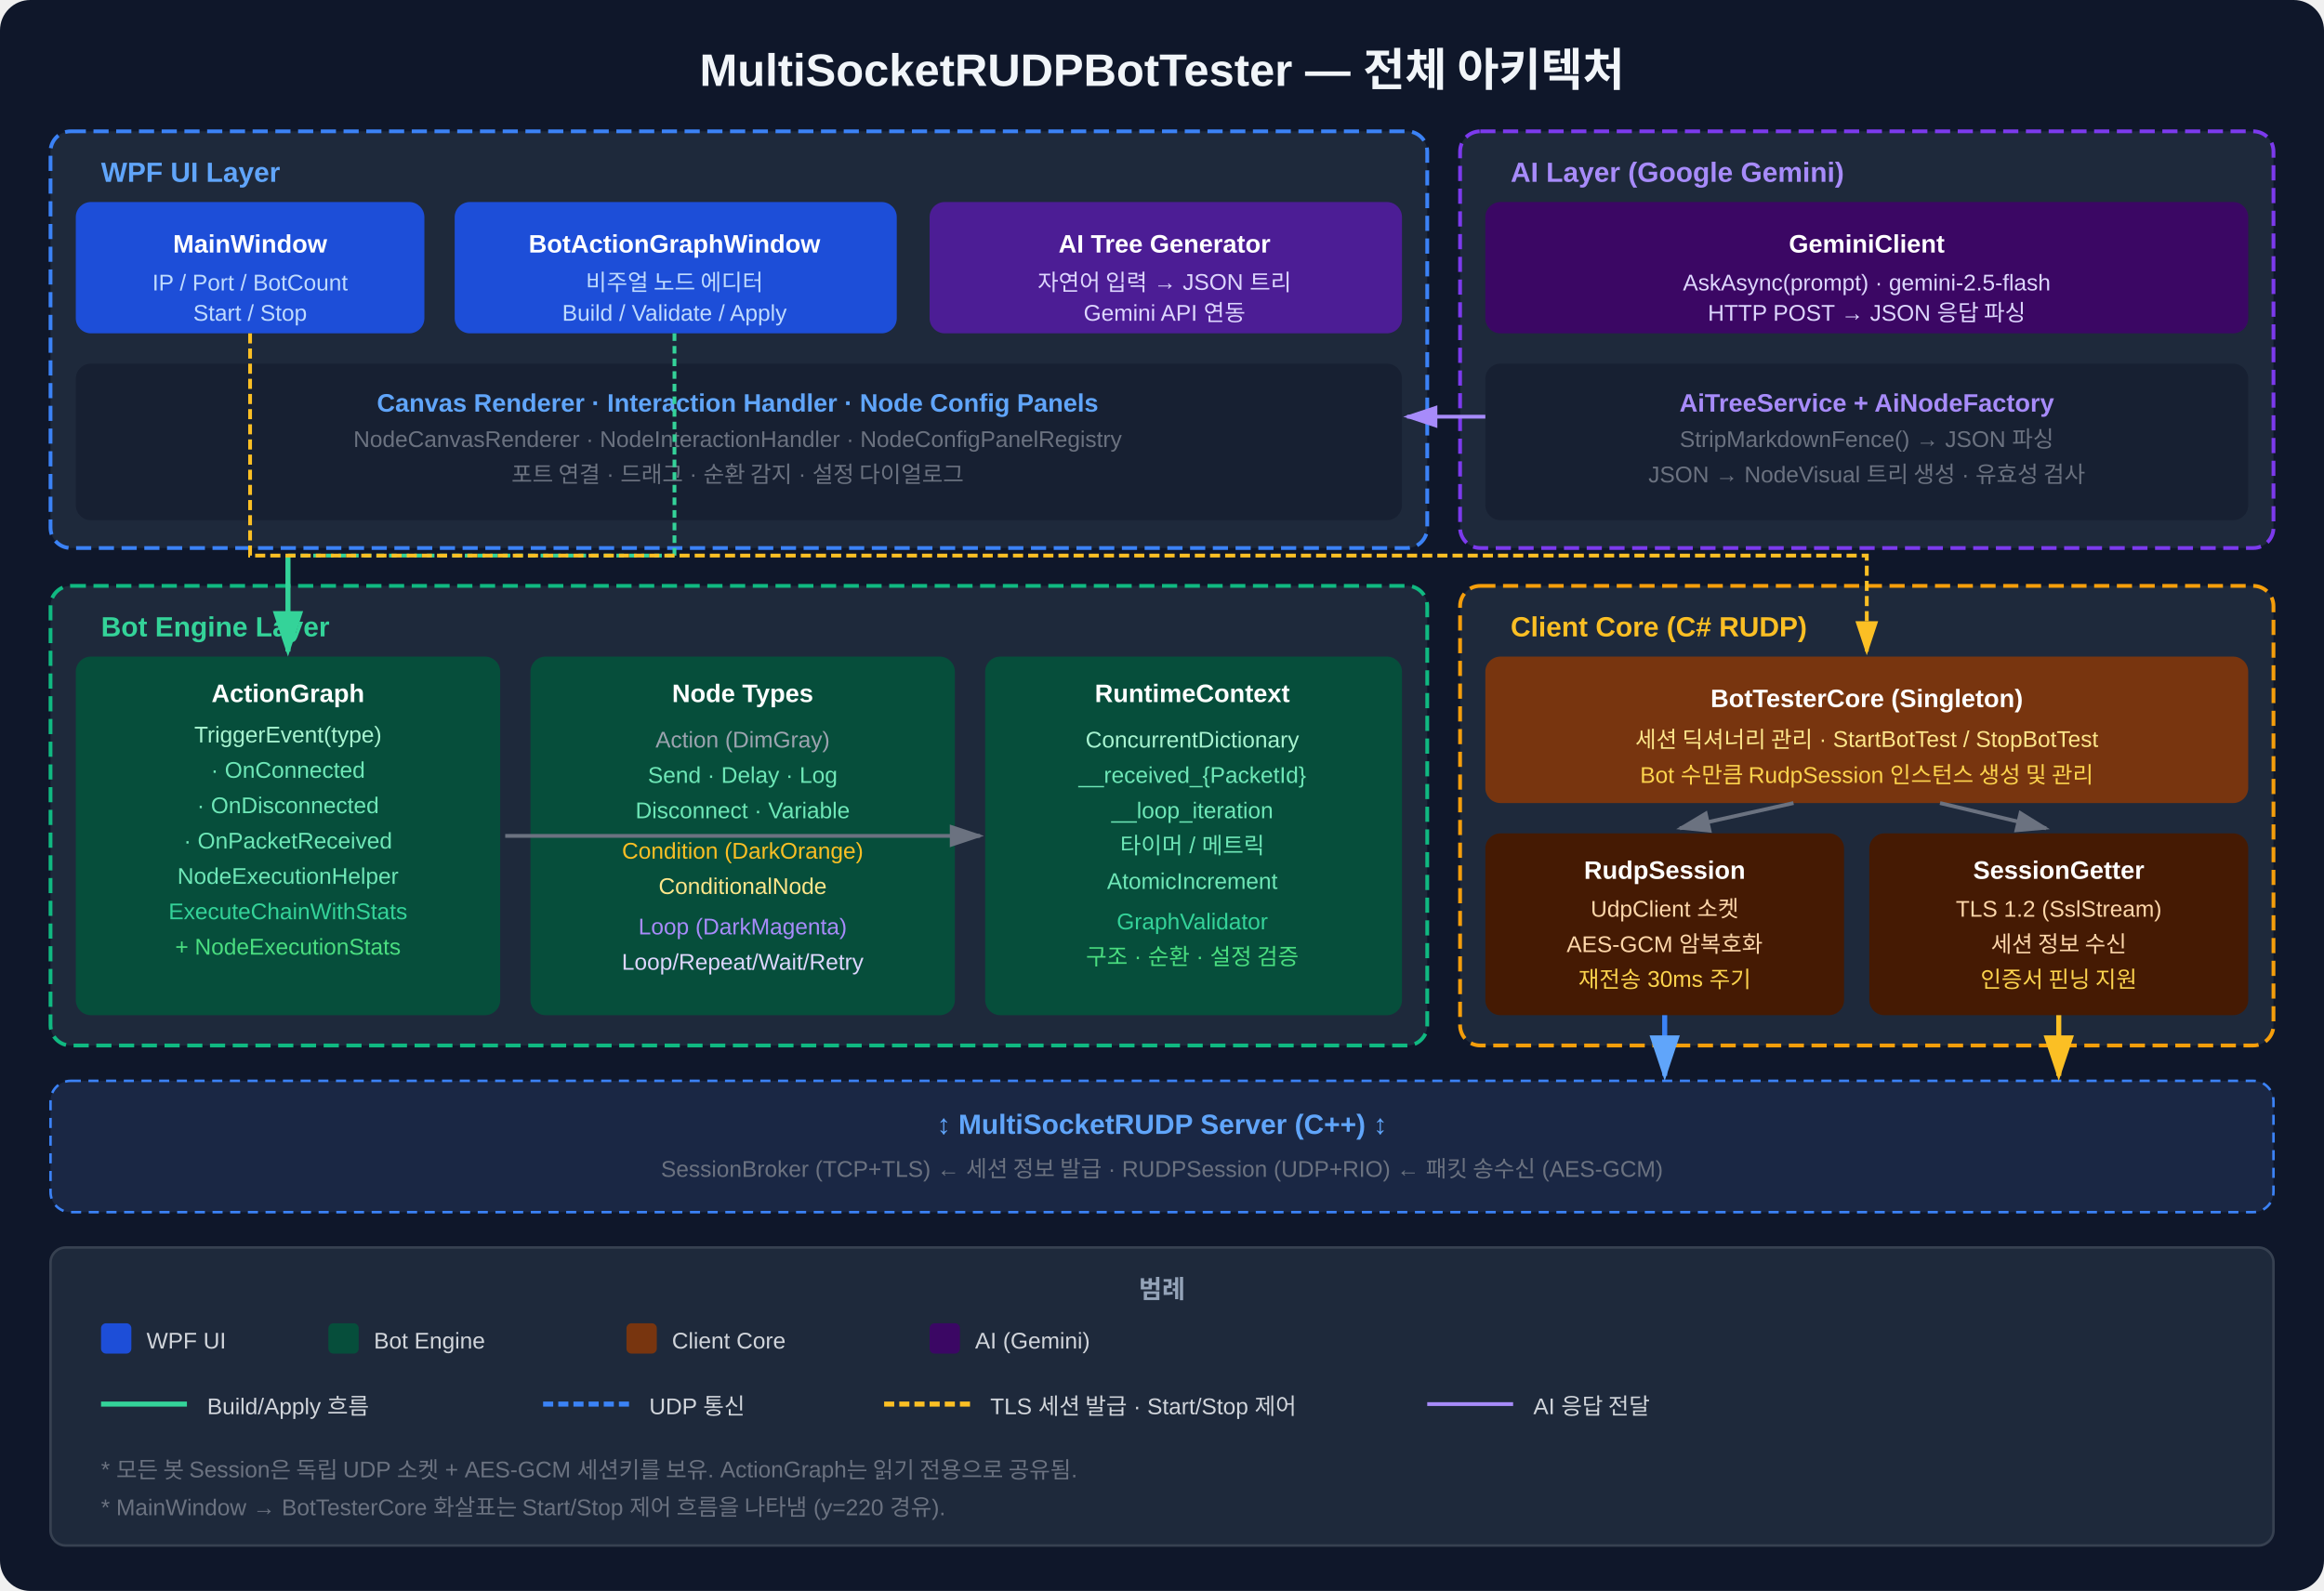
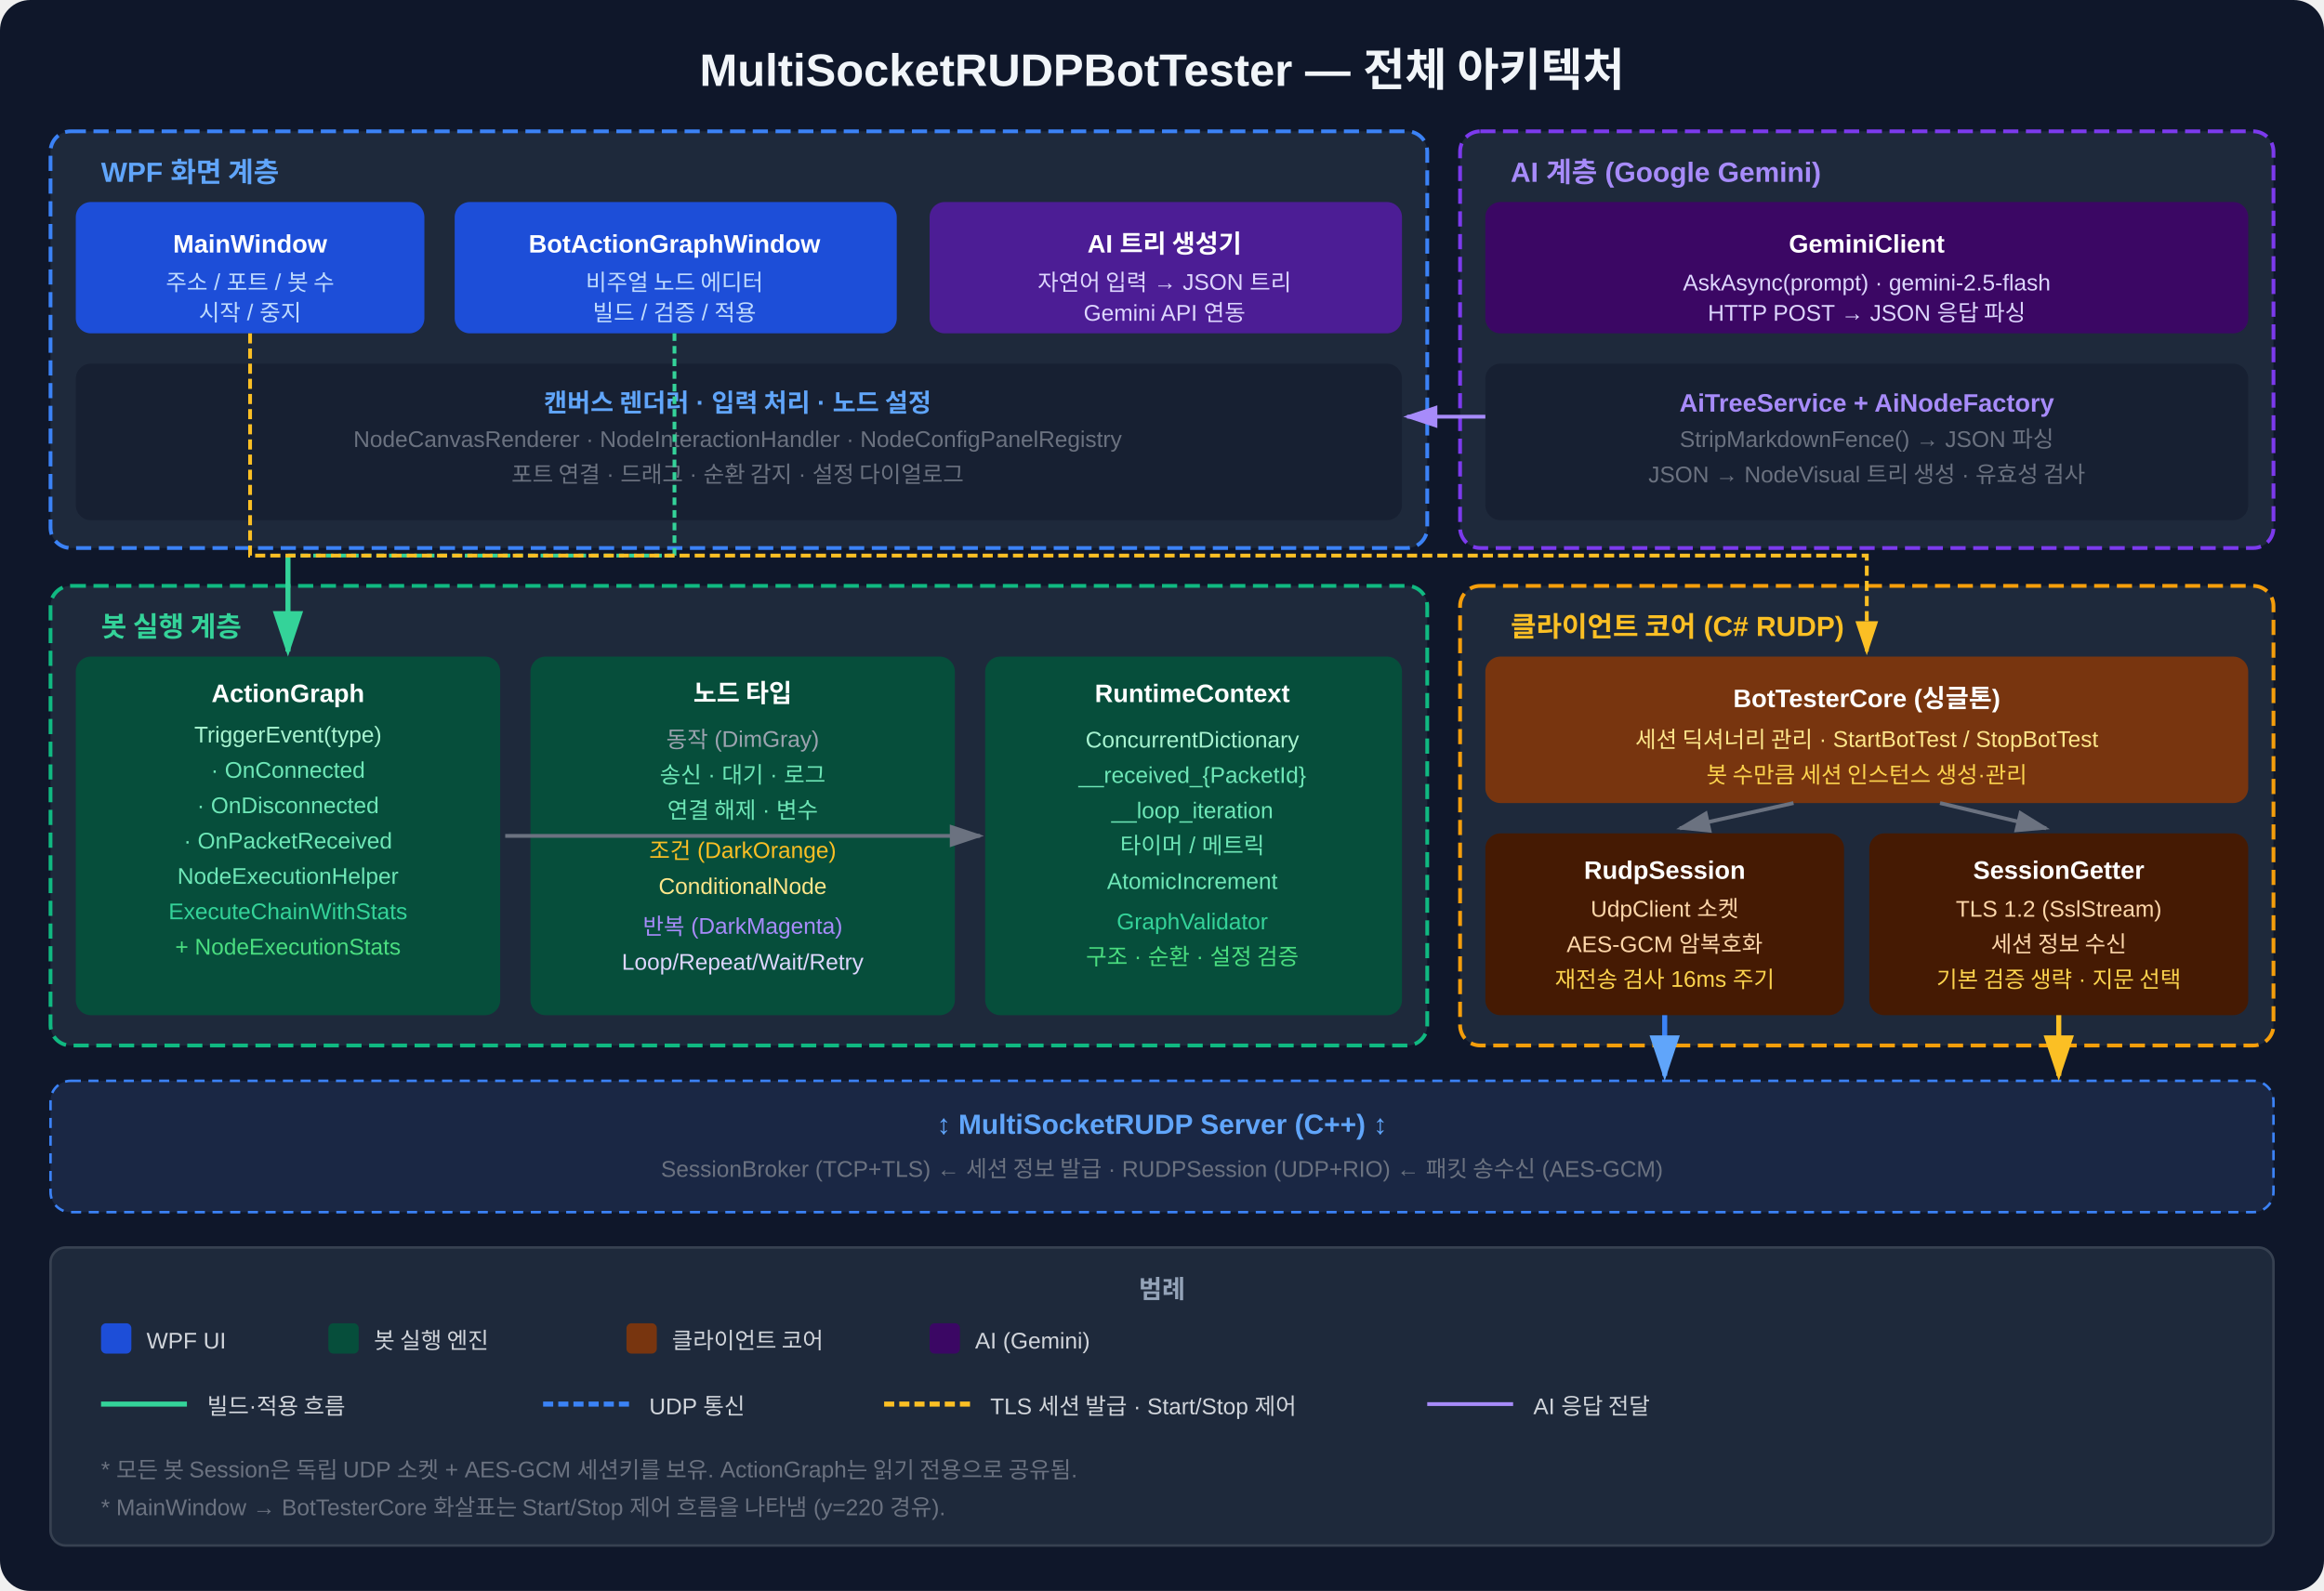
<svg xmlns="http://www.w3.org/2000/svg" viewBox="0 0 920 630" font-family="'Segoe UI', Arial, sans-serif">
  <defs>
    <marker id="arr" markerWidth="9" markerHeight="6" refX="8" refY="3" orient="auto">
      <polygon points="0 0, 9 3, 0 6" fill="#6b7280" />
    </marker>
    <marker id="arr-b" markerWidth="9" markerHeight="6" refX="8" refY="3" orient="auto">
      <polygon points="0 0, 9 3, 0 6" fill="#60a5fa" />
    </marker>
    <marker id="arr-g" markerWidth="9" markerHeight="6" refX="8" refY="3" orient="auto">
      <polygon points="0 0, 9 3, 0 6" fill="#34d399" />
    </marker>
    <marker id="arr-p" markerWidth="9" markerHeight="6" refX="8" refY="3" orient="auto">
      <polygon points="0 0, 9 3, 0 6" fill="#a78bfa" />
    </marker>
    <marker id="arr-y" markerWidth="9" markerHeight="6" refX="8" refY="3" orient="auto">
      <polygon points="0 0, 9 3, 0 6" fill="#fbbf24" />
    </marker>
  </defs>
  <rect width="920" height="630" fill="#0f172a" rx="12" />
  <text x="460" y="34" text-anchor="middle" font-size="18" font-weight="700" fill="#f1f5f9">MultiSocketRUDPBotTester — 전체 아키텍처</text>
  <rect x="20" y="52" width="545" height="165" rx="8" fill="#1e293b" stroke="#3b82f6" stroke-width="1.5" stroke-dasharray="6,3" />
-   <text x="40" y="72" font-size="11" font-weight="700" fill="#60a5fa">WPF UI Layer</text>
+   <text x="40" y="72" font-size="11" font-weight="700" fill="#60a5fa">WPF 화면 계층</text>
  <rect x="30" y="80" width="138" height="52" rx="6" fill="#1d4ed8" />
  <text x="99" y="100" text-anchor="middle" font-size="10" font-weight="600" fill="#fff">MainWindow</text>
-   <text x="99" y="115" text-anchor="middle" font-size="9" fill="#bfdbfe">IP / Port / BotCount</text>
-   <text x="99" y="127" text-anchor="middle" font-size="9" fill="#bfdbfe">Start / Stop</text>
+   <text x="99" y="115" text-anchor="middle" font-size="9" fill="#bfdbfe">주소 / 포트 / 봇 수</text>
+   <text x="99" y="127" text-anchor="middle" font-size="9" fill="#bfdbfe">시작 / 중지</text>
  <rect x="180" y="80" width="175" height="52" rx="6" fill="#1d4ed8" />
  <text x="267" y="100" text-anchor="middle" font-size="10" font-weight="600" fill="#fff">BotActionGraphWindow</text>
  <text x="267" y="115" text-anchor="middle" font-size="9" fill="#bfdbfe">비주얼 노드 에디터</text>
-   <text x="267" y="127" text-anchor="middle" font-size="9" fill="#bfdbfe">Build / Validate / Apply</text>
+   <text x="267" y="127" text-anchor="middle" font-size="9" fill="#bfdbfe">빌드 / 검증 / 적용</text>
  <rect x="368" y="80" width="187" height="52" rx="6" fill="#4c1d95" />
-   <text x="461" y="100" text-anchor="middle" font-size="10" font-weight="600" fill="#fff">AI Tree Generator</text>
+   <text x="461" y="100" text-anchor="middle" font-size="10" font-weight="600" fill="#fff">AI 트리 생성기</text>
  <text x="461" y="115" text-anchor="middle" font-size="9" fill="#ddd6fe">자연어 입력 → JSON 트리</text>
  <text x="461" y="127" text-anchor="middle" font-size="9" fill="#ddd6fe">Gemini API 연동</text>
  <rect x="30" y="144" width="525" height="62" rx="6" fill="#172032" />
-   <text x="292" y="163" text-anchor="middle" font-size="10" font-weight="600" fill="#60a5fa">Canvas Renderer  ·  Interaction Handler  ·  Node Config Panels</text>
+   <text x="292" y="163" text-anchor="middle" font-size="10" font-weight="600" fill="#60a5fa">캔버스 렌더러 · 입력 처리 · 노드 설정</text>
  <text x="292" y="177" text-anchor="middle" font-size="9" fill="#6b7280">NodeCanvasRenderer · NodeInteractionHandler · NodeConfigPanelRegistry</text>
  <text x="292" y="191" text-anchor="middle" font-size="9" fill="#6b7280">포트 연결 · 드래그 · 순환 감지 · 설정 다이얼로그</text>
  <rect x="578" y="52" width="322" height="165" rx="8" fill="#1e293b" stroke="#7c3aed" stroke-width="1.5" stroke-dasharray="6,3" />
-   <text x="598" y="72" font-size="11" font-weight="700" fill="#a78bfa">AI Layer (Google Gemini)</text>
+   <text x="598" y="72" font-size="11" font-weight="700" fill="#a78bfa">AI 계층 (Google Gemini)</text>
  <rect x="588" y="80" width="302" height="52" rx="6" fill="#3b0764" />
  <text x="739" y="100" text-anchor="middle" font-size="10" font-weight="600" fill="#fff">GeminiClient</text>
  <text x="739" y="115" text-anchor="middle" font-size="9" fill="#ddd6fe">AskAsync(prompt) · gemini-2.5-flash</text>
  <text x="739" y="127" text-anchor="middle" font-size="9" fill="#ddd6fe">HTTP POST → JSON 응답 파싱</text>
  <rect x="588" y="144" width="302" height="62" rx="6" fill="#172032" />
  <text x="739" y="163" text-anchor="middle" font-size="10" font-weight="600" fill="#a78bfa">AiTreeService + AiNodeFactory</text>
  <text x="739" y="177" text-anchor="middle" font-size="9" fill="#6b7280">StripMarkdownFence() → JSON 파싱</text>
  <text x="739" y="191" text-anchor="middle" font-size="9" fill="#6b7280">JSON → NodeVisual 트리 생성 · 유효성 검사</text>
  <rect x="20" y="232" width="545" height="182" rx="8" fill="#1e293b" stroke="#10b981" stroke-width="1.5" stroke-dasharray="6,3" />
-   <text x="40" y="252" font-size="11" font-weight="700" fill="#34d399">Bot Engine Layer</text>
+   <text x="40" y="252" font-size="11" font-weight="700" fill="#34d399">봇 실행 계층</text>
  <rect x="30" y="260" width="168" height="142" rx="6" fill="#064e3b" />
  <text x="114" y="278" text-anchor="middle" font-size="10" font-weight="600" fill="#fff">ActionGraph</text>
  <text x="114" y="294" text-anchor="middle" font-size="9" fill="#a7f3d0">TriggerEvent(type)</text>
  <text x="114" y="308" text-anchor="middle" font-size="9" fill="#6ee7b7">· OnConnected</text>
  <text x="114" y="322" text-anchor="middle" font-size="9" fill="#6ee7b7">· OnDisconnected</text>
  <text x="114" y="336" text-anchor="middle" font-size="9" fill="#6ee7b7">· OnPacketReceived</text>
  <text x="114" y="350" text-anchor="middle" font-size="9" fill="#6ee7b7">NodeExecutionHelper</text>
  <text x="114" y="364" text-anchor="middle" font-size="9" fill="#34d399">ExecuteChainWithStats</text>
  <text x="114" y="378" text-anchor="middle" font-size="9" fill="#4ade80">+ NodeExecutionStats</text>
  <rect x="210" y="260" width="168" height="142" rx="6" fill="#064e3b" />
-   <text x="294" y="278" text-anchor="middle" font-size="10" font-weight="600" fill="#fff">Node Types</text>
-   <text x="294" y="296" text-anchor="middle" font-size="9" fill="#9ca3af">Action  (DimGray)</text>
-   <text x="294" y="310" text-anchor="middle" font-size="9" fill="#6ee7b7">Send · Delay · Log</text>
-   <text x="294" y="324" text-anchor="middle" font-size="9" fill="#6ee7b7">Disconnect · Variable</text>
-   <text x="294" y="340" text-anchor="middle" font-size="9" fill="#fbbf24">Condition  (DarkOrange)</text>
+   <text x="294" y="278" text-anchor="middle" font-size="10" font-weight="600" fill="#fff">노드 타입</text>
+   <text x="294" y="296" text-anchor="middle" font-size="9" fill="#9ca3af">동작 (DimGray)</text>
+   <text x="294" y="310" text-anchor="middle" font-size="9" fill="#6ee7b7">송신 · 대기 · 로그</text>
+   <text x="294" y="324" text-anchor="middle" font-size="9" fill="#6ee7b7">연결 해제 · 변수</text>
+   <text x="294" y="340" text-anchor="middle" font-size="9" fill="#fbbf24">조건 (DarkOrange)</text>
  <text x="294" y="354" text-anchor="middle" font-size="9" fill="#fde68a">ConditionalNode</text>
-   <text x="294" y="370" text-anchor="middle" font-size="9" fill="#a78bfa">Loop  (DarkMagenta)</text>
+   <text x="294" y="370" text-anchor="middle" font-size="9" fill="#a78bfa">반복 (DarkMagenta)</text>
  <text x="294" y="384" text-anchor="middle" font-size="9" fill="#ddd6fe">Loop/Repeat/Wait/Retry</text>
  <rect x="390" y="260" width="165" height="142" rx="6" fill="#064e3b" />
  <text x="472" y="278" text-anchor="middle" font-size="10" font-weight="600" fill="#fff">RuntimeContext</text>
  <text x="472" y="296" text-anchor="middle" font-size="9" fill="#a7f3d0">ConcurrentDictionary</text>
  <text x="472" y="310" text-anchor="middle" font-size="9" fill="#6ee7b7">__received_{PacketId}</text>
  <text x="472" y="324" text-anchor="middle" font-size="9" fill="#6ee7b7">__loop_iteration</text>
  <text x="472" y="338" text-anchor="middle" font-size="9" fill="#6ee7b7">타이머 / 메트릭</text>
  <text x="472" y="352" text-anchor="middle" font-size="9" fill="#6ee7b7">AtomicIncrement</text>
  <text x="472" y="368" text-anchor="middle" font-size="9" fill="#34d399">GraphValidator</text>
  <text x="472" y="382" text-anchor="middle" font-size="9" fill="#4ade80">구조 · 순환 · 설정 검증</text>
  <rect x="578" y="232" width="322" height="182" rx="8" fill="#1e293b" stroke="#f59e0b" stroke-width="1.5" stroke-dasharray="6,3" />
-   <text x="598" y="252" font-size="11" font-weight="700" fill="#fbbf24">Client Core (C# RUDP)</text>
+   <text x="598" y="252" font-size="11" font-weight="700" fill="#fbbf24">클라이언트 코어 (C# RUDP)</text>
  <rect x="588" y="260" width="302" height="58" rx="6" fill="#78350f" />
-   <text x="739" y="280" text-anchor="middle" font-size="10" font-weight="600" fill="#fff">BotTesterCore (Singleton)</text>
+   <text x="739" y="280" text-anchor="middle" font-size="10" font-weight="600" fill="#fff">BotTesterCore (싱글톤)</text>
  <text x="739" y="296" text-anchor="middle" font-size="9" fill="#fde68a">세션 딕셔너리 관리 · StartBotTest / StopBotTest</text>
-   <text x="739" y="310" text-anchor="middle" font-size="9" fill="#fcd34d">Bot 수만큼 RudpSession 인스턴스 생성 및 관리</text>
+   <text x="739" y="310" text-anchor="middle" font-size="9" fill="#fcd34d">봇 수만큼 세션 인스턴스 생성·관리</text>
  <rect x="588" y="330" width="142" height="72" rx="6" fill="#451a03" />
  <text x="659" y="348" text-anchor="middle" font-size="10" font-weight="600" fill="#fff">RudpSession</text>
  <text x="659" y="363" text-anchor="middle" font-size="9" fill="#fed7aa">UdpClient 소켓</text>
  <text x="659" y="377" text-anchor="middle" font-size="9" fill="#fed7aa">AES-GCM 암복호화</text>
-   <text x="659" y="391" text-anchor="middle" font-size="9" fill="#fcd34d">재전송 30ms 주기</text>
+   <text x="659" y="391" text-anchor="middle" font-size="9" fill="#fcd34d">재전송 검사 16ms 주기</text>
  <rect x="740" y="330" width="150" height="72" rx="6" fill="#451a03" />
  <text x="815" y="348" text-anchor="middle" font-size="10" font-weight="600" fill="#fff">SessionGetter</text>
  <text x="815" y="363" text-anchor="middle" font-size="9" fill="#fed7aa">TLS 1.2 (SslStream)</text>
  <text x="815" y="377" text-anchor="middle" font-size="9" fill="#fed7aa">세션 정보 수신</text>
-   <text x="815" y="391" text-anchor="middle" font-size="9" fill="#fcd34d">인증서 핀닝 지원</text>
+   <text x="815" y="391" text-anchor="middle" font-size="9" fill="#fcd34d">기본 검증 생략 · 지문 선택</text>
  <rect x="20" y="428" width="880" height="52" rx="8" fill="#1a2744" stroke="#3b82f6" stroke-width="1" stroke-dasharray="4,3" />
  <text x="460" y="449" text-anchor="middle" font-size="11" font-weight="600" fill="#60a5fa">↕  MultiSocketRUDP Server (C++)  ↕</text>
  <text x="460" y="466" text-anchor="middle" font-size="9" fill="#6b7280">SessionBroker (TCP+TLS) ← 세션 정보 발급  ·  RUDPSession (UDP+RIO) ← 패킷 송수신 (AES-GCM)</text>
  <line x1="267" y1="132" x2="267" y2="220" stroke="#34d399" stroke-width="1.5" stroke-dasharray="3,2" />
  <line x1="267" y1="220" x2="114" y2="220" stroke="#34d399" stroke-width="1.5" stroke-dasharray="3,2" />
  <line x1="114" y1="220" x2="114" y2="258" stroke="#34d399" stroke-width="2" marker-end="url(#arr-g)" />
  <polyline points="99,132 99,220 739,220 739,258" stroke="#fbbf24" stroke-width="1.5" stroke-dasharray="4,2" fill="none" marker-end="url(#arr-y)" />
  <line x1="588" y1="165" x2="557" y2="165" stroke="#a78bfa" stroke-width="1.5" marker-end="url(#arr-p)" />
  <line x1="710" y1="318" x2="665" y2="328" stroke="#6b7280" stroke-width="1.5" marker-end="url(#arr)" />
  <line x1="768" y1="318" x2="810" y2="328" stroke="#6b7280" stroke-width="1.5" marker-end="url(#arr)" />
  <line x1="659" y1="402" x2="659" y2="426" stroke="#3b82f6" stroke-width="2" marker-end="url(#arr-b)" />
  <line x1="815" y1="402" x2="815" y2="426" stroke="#fbbf24" stroke-width="2" marker-end="url(#arr-y)" />
  <line x1="200" y1="331" x2="388" y2="331" stroke="#6b7280" stroke-width="1.5" marker-end="url(#arr)" />
  <rect x="20" y="494" width="880" height="118" rx="6" fill="#1e293b" stroke="#374151" stroke-width="1" />
  <text x="460" y="514" text-anchor="middle" font-size="10" font-weight="700" fill="#94a3b8">범례</text>
  <rect x="40" y="524" width="12" height="12" rx="2" fill="#1d4ed8" />
  <text x="58" y="534" font-size="9" fill="#d1d5db">WPF UI</text>
  <rect x="130" y="524" width="12" height="12" rx="2" fill="#064e3b" />
-   <text x="148" y="534" font-size="9" fill="#d1d5db">Bot Engine</text>
+   <text x="148" y="534" font-size="9" fill="#d1d5db">봇 실행 엔진</text>
  <rect x="248" y="524" width="12" height="12" rx="2" fill="#78350f" />
-   <text x="266" y="534" font-size="9" fill="#d1d5db">Client Core</text>
+   <text x="266" y="534" font-size="9" fill="#d1d5db">클라이언트 코어</text>
  <rect x="368" y="524" width="12" height="12" rx="2" fill="#3b0764" />
  <text x="386" y="534" font-size="9" fill="#d1d5db">AI (Gemini)</text>
  <line x1="40" y1="556" x2="74" y2="556" stroke="#34d399" stroke-width="2" />
-   <text x="82" y="560" font-size="9" fill="#d1d5db">Build/Apply 흐름</text>
+   <text x="82" y="560" font-size="9" fill="#d1d5db">빌드·적용 흐름</text>
  <line x1="215" y1="556" x2="249" y2="556" stroke="#3b82f6" stroke-width="2" stroke-dasharray="4,2" />
  <text x="257" y="560" font-size="9" fill="#d1d5db">UDP 통신</text>
  <line x1="350" y1="556" x2="384" y2="556" stroke="#fbbf24" stroke-width="2" stroke-dasharray="4,2" />
  <text x="392" y="560" font-size="9" fill="#d1d5db">TLS 세션 발급 · Start/Stop 제어</text>
  <line x1="565" y1="556" x2="599" y2="556" stroke="#a78bfa" stroke-width="1.5" />
  <text x="607" y="560" font-size="9" fill="#d1d5db">AI 응답 전달</text>
  <text x="40" y="585" font-size="9" fill="#6b7280">* 모든 봇 Session은 독립 UDP 소켓 + AES-GCM 세션키를 보유. ActionGraph는 읽기 전용으로 공유됨.</text>
  <text x="40" y="600" font-size="9" fill="#6b7280">* MainWindow → BotTesterCore 화살표는 Start/Stop 제어 흐름을 나타냄 (y=220 경유).</text>
</svg>
